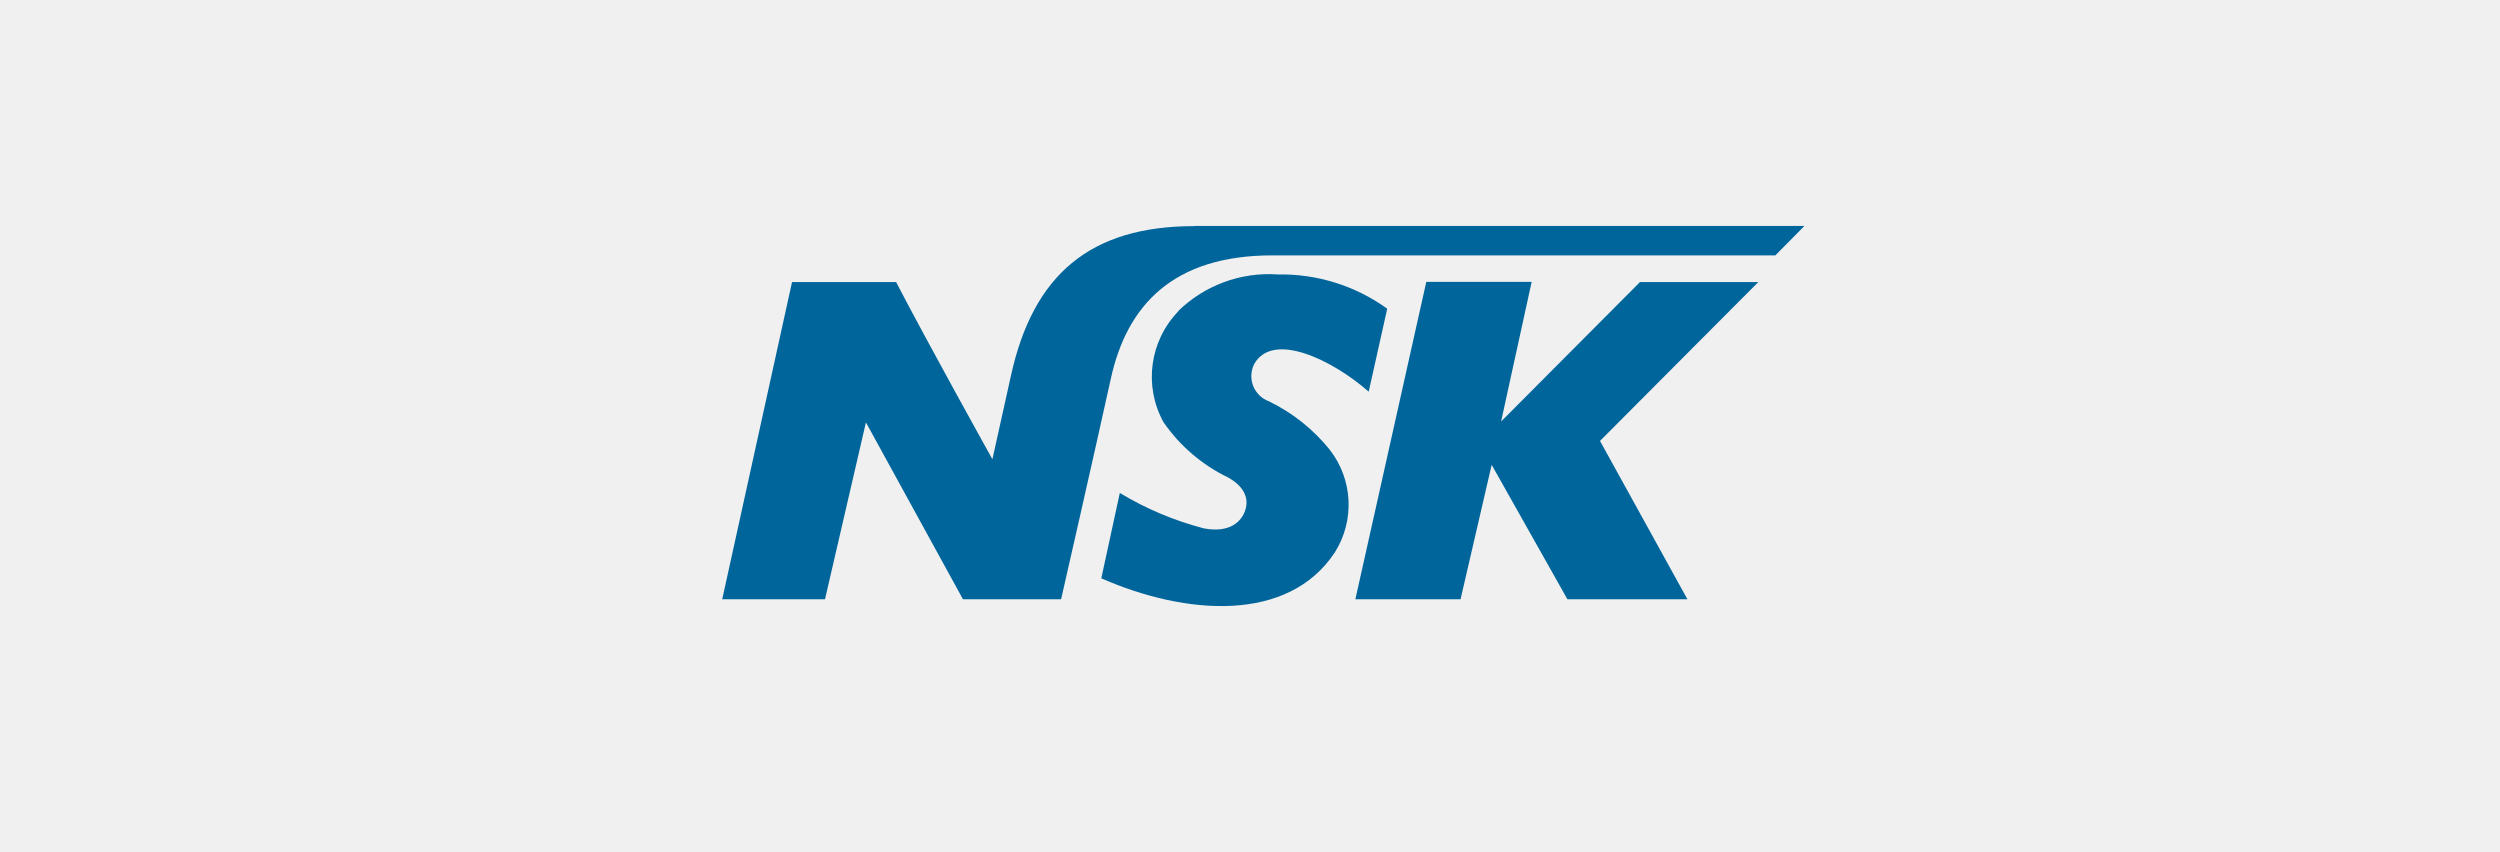
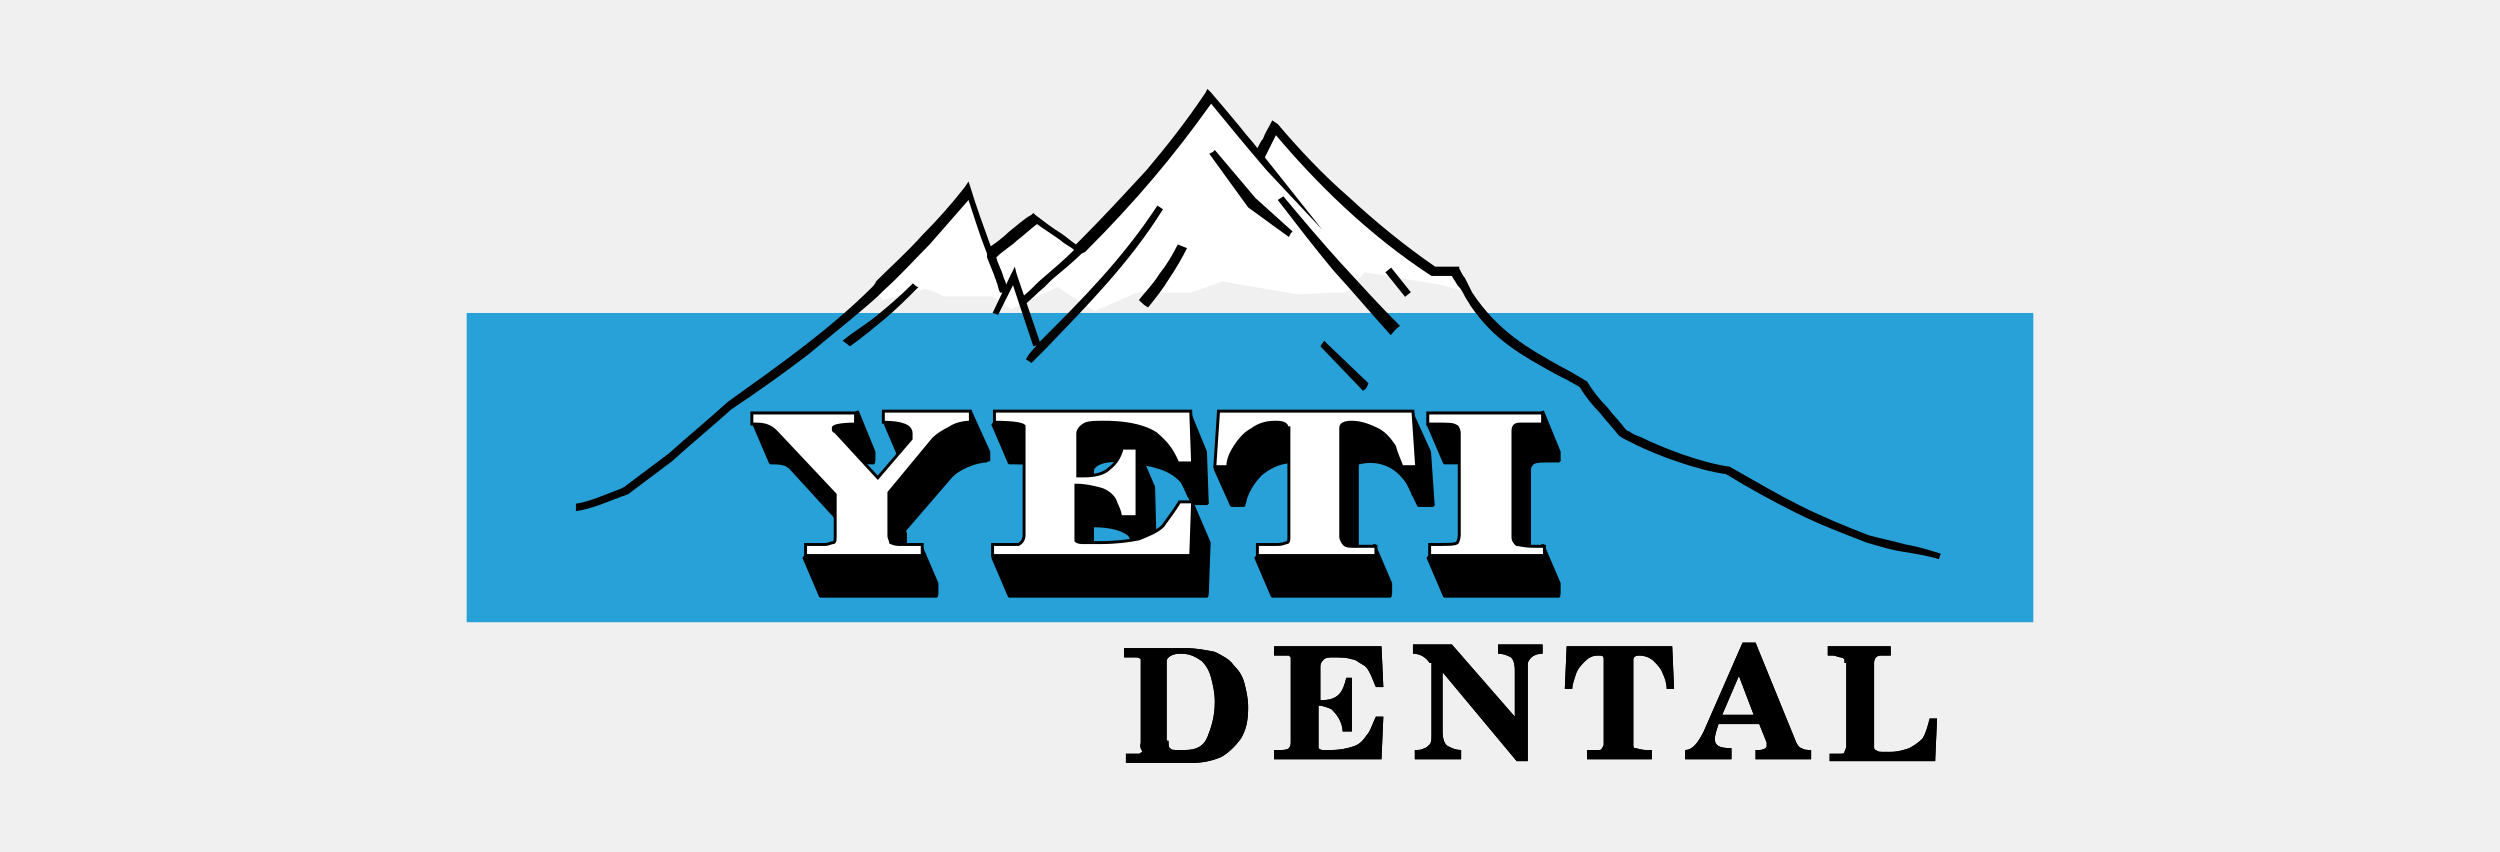
- <svg xmlns="http://www.w3.org/2000/svg" id="Capa_1" data-name="Capa 1" viewBox="0 0 135 46">
-   <defs>
-     <style>.cls-1{fill:#00659b;}</style>
-   </defs>
-   <polygon class="cls-1" points="94.95 15.23 88.56 15.23 81.06 22.76 82.71 15.22 77.02 15.22 73.19 32.36 78.87 32.36 80.55 25.1 84.64 32.36 91.12 32.36 86.4 23.81 94.95 15.23" />
-   <path class="cls-1" d="M64.5,12.21c-5.63,0-8.71,2.62-9.91,8.08-.32,1.43-1,4.51-1,4.51s-3.55-6.38-5.2-9.57H42.77L39,32.36h5.55l2.21-9.55L52,32.36H57.3s1.87-8.2,2.68-11.89c.87-4,3.38-6.68,8.73-6.68H95.87l1.57-1.59H64.5" />
-   <path class="cls-1" d="M63.64,16.8a5.08,5.08,0,0,0-.81,6,9,9,0,0,0,3.52,3c.69.4,1.16,1,.88,1.79-.18.52-.77,1.22-2.23.94a17.14,17.14,0,0,1-4.53-1.91l-1,4.61c4.56,2,10.09,2.42,12.61-1.4a4.83,4.83,0,0,0-.27-5.54,9.58,9.58,0,0,0-3.29-2.62,1.45,1.45,0,0,1-.8-2c1-1.81,4.23-.24,6.19,1.48l1-4.48A9.79,9.79,0,0,0,69,14.82a7,7,0,0,0-5.4,2" />
+ <svg xmlns="http://www.w3.org/2000/svg" version="1.1" id="Capa_1" x="0px" y="0px" viewBox="0 0 135 46" style="enable-background:new 0 0 135 46;" xml:space="preserve">
+   <style type="text/css">
+ 	.st0{fill:#38444E;}
+ 	.st1{fill:#E64860;}
+ 	.st2{fill:#808791;}
+ 	.st3{clip-path:url(#SVGID_00000071525169668044753130000012408204732191518389_);fill:#E64860;}
+ 	.st4{fill:none;stroke:#E64860;stroke-width:0.629;stroke-miterlimit:10;}
+ 	.st5{fill:#194374;}
+ 	.st6{fill:#00659B;}
+ 	.st7{fill:#DC0D6E;}
+ 	.st8{fill:#004D80;}
+ 	.st9{fill:#7EA9D6;}
+ 	.st10{fill:#B6D4EF;}
+ 	.st11{fill:#058DC7;}
+ 	.st12{fill:#00559F;}
+ 	.st13{fill:#134A83;}
+ 	.st14{fill:#B51975;}
+ 	.st15{fill:#2497D0;}
+ 	.st16{fill:#D80F3B;}
+ 	.st17{fill:#9BC338;}
+ 	.st18{fill:#008541;}
+ 	.st19{fill:#9DC438;}
+ 	
+ 		.st20{clip-path:url(#SVGID_00000036216113851546957730000000375182663282568882_);fill:url(#SVGID_00000134953965418918727810000014409380352577543865_);}
+ 	
+ 		.st21{clip-path:url(#SVGID_00000060728336559488303020000003727855053104954500_);fill:url(#SVGID_00000174589021063927099700000009263885294076638366_);}
+ 	
+ 		.st22{clip-path:url(#SVGID_00000046340251040909599950000011894933393633101479_);fill:url(#SVGID_00000049940273486794327530000003136689920010167470_);}
+ 	.st23{fill:#F9BE12;}
+ 	.st24{clip-path:url(#SVGID_00000164493443064422105970000000094794845073492615_);}
+ 	.st25{clip-path:url(#SVGID_00000133489756483030667820000004979226795328194728_);}
+ 	.st26{clip-path:url(#SVGID_00000003800195836623104810000012997890558355184051_);}
+ 	.st27{clip-path:url(#SVGID_00000072965604309192245010000007874395545163265185_);}
+ 	.st28{clip-path:url(#SVGID_00000076592721206406270300000004758639111312282767_);}
+ 	.st29{clip-path:url(#SVGID_00000049902994176996462070000016777435387503905698_);}
+ 	.st30{clip-path:url(#SVGID_00000085217927921364651030000000440532962241562034_);}
+ 	.st31{clip-path:url(#SVGID_00000128457213030396427380000004686492306472612283_);}
+ 	.st32{clip-path:url(#SVGID_00000106834304510860234840000004724289164783704193_);}
+ 	
+ 		.st33{clip-path:url(#SVGID_00000137097419882575584430000016575664109745749949_);fill:url(#SVGID_00000057869851148182085900000014559642779280192668_);}
+ 	.st34{clip-path:url(#SVGID_00000089557006955162514480000014036920812444328621_);}
+ 	.st35{clip-path:url(#SVGID_00000109727680186175531530000001629344641734897066_);}
+ 	.st36{clip-path:url(#SVGID_00000130628552342772490840000004416436477305788547_);}
+ 	.st37{clip-path:url(#SVGID_00000060711175299682166590000009542461009035017119_);}
+ 	.st38{clip-path:url(#SVGID_00000100379370925036230570000013210528823924756404_);}
+ 	.st39{clip-path:url(#SVGID_00000091723727495206033850000017622880651271081400_);}
+ 	.st40{fill:#009BDA;}
+ 	.st41{fill:#CE1620;}
+ 	.st42{fill:#171915;}
+ 	.st43{fill:#E30750;}
+ 	.st44{fill:#5775B5;}
+ 	.st45{fill:none;stroke:#5775B5;stroke-width:0.58;}
+ 	.st46{fill:#5A595C;}
+ 	.st47{fill:#FFFFFF;}
+ 	.st48{fill:#364F8F;}
+ 	.st49{fill:none;stroke:#364F8F;stroke-width:0.387;}
+ 	.st50{fill:none;stroke:#364F8F;stroke-width:1.335;stroke-linecap:round;}
+ 	.st51{fill:#656362;}
+ 	.st52{fill:#C8D44A;}
+ 	.st53{fill:#E42E38;}
+ 	.st54{fill:none;stroke:#FFFFFF;stroke-width:0.452;stroke-miterlimit:10;}
+ 	.st55{fill:#51B054;}
+ 	.st56{fill:#0079BB;}
+ 	.st57{fill:#086EB0;}
+ 	.st58{fill:#99A4AB;}
+ 	.st59{fill:#B2A7A5;}
+ 	.st60{fill:#931340;}
+ 	.st61{fill:#DFDCD9;}
+ 	.st62{fill:#27A1D7;}
+ 	.st63{fill:none;stroke:#000000;stroke-width:0.149;stroke-linejoin:bevel;stroke-miterlimit:22.926;}
+ 	.st64{fill:none;stroke:#000000;stroke-width:0.159;stroke-miterlimit:22.926;}
+ 	.st65{fill:#EA3D36;stroke:#ED1C24;stroke-width:0.142;stroke-linejoin:round;}
+ 	.st66{fill:#EA3D36;}
+ </style>
+   <g>
+     <path d="M61.6,40.1v-4.2c0-0.2,0-0.3,0-0.3c0,0-0.1-0.1-0.2-0.1c-0.1,0-0.2,0-0.5,0h-0.2v-0.5h3.3c0.6,0,1.1,0.1,1.6,0.2   c0.4,0.2,0.8,0.4,1,0.7c0.3,0.3,0.5,0.6,0.6,1c0.1,0.4,0.2,0.8,0.2,1.3c0,0.7-0.1,1.2-0.4,1.7c-0.3,0.4-0.7,0.8-1.1,1   c-0.5,0.2-1,0.3-1.6,0.3h-3.5v-0.5c0.1,0,0.2,0,0.3,0c0.2,0,0.3,0,0.4,0c0.1,0,0.1-0.1,0.2-0.1C61.5,40.3,61.6,40.2,61.6,40.1    M63.1,40c0,0.2,0,0.4,0.1,0.4c0,0.1,0.2,0.1,0.4,0.1c0.2,0,0.3,0,0.4,0c0.6,0,1-0.2,1.2-0.7c0.2-0.5,0.4-1.1,0.4-1.9   c0-0.5-0.1-0.9-0.2-1.3c-0.1-0.4-0.3-0.7-0.5-0.9c-0.3-0.2-0.6-0.4-1.1-0.4h-0.1c-0.4,0-0.7,0.2-0.7,0.4V40z M69.7,40.1v-4.3   c0-0.1,0-0.2,0-0.3c0,0-0.1-0.1-0.1-0.1c0,0-0.2,0-0.3,0h-0.5v-0.5l5.8,0l0.1,2.2h-0.4c-0.1-0.2-0.2-0.5-0.3-0.7   c-0.1-0.2-0.2-0.4-0.4-0.5c-0.2-0.1-0.4-0.3-0.6-0.3c-0.3-0.1-0.6-0.1-1-0.1c-0.2,0-0.4,0-0.5,0.1c-0.1,0.1-0.2,0.2-0.2,0.4v1.8   h0.2c0.3,0,0.6-0.1,0.8-0.3c0.2-0.2,0.3-0.5,0.4-0.9H73l0,2.9h-0.5c0-0.3-0.1-0.5-0.2-0.7c-0.1-0.2-0.3-0.4-0.4-0.5   c-0.2-0.1-0.5-0.2-0.7-0.2v2c0,0.1,0,0.2,0,0.3c0,0,0.1,0.1,0.2,0.1c0.1,0,0.3,0,0.5,0c0.5,0,0.9-0.1,1.2-0.2   c0.3-0.1,0.5-0.3,0.7-0.6c0.2-0.2,0.3-0.6,0.5-1l0.4,0L74.6,41h-5.8v-0.5c0.1,0,0.3,0,0.3,0c0.2,0,0.4,0,0.5-0.1   C69.6,40.4,69.7,40.3,69.7,40.1 M77.2,35.8c-0.2-0.3-0.5-0.5-0.9-0.5v-0.5h2.1l3.4,3.9v-2.5c0-0.4-0.1-0.6-0.2-0.7   c-0.2-0.1-0.4-0.2-0.7-0.2v-0.5h2.4v0.5c-0.3,0-0.5,0.1-0.6,0.2c-0.1,0.1-0.2,0.2-0.2,0.4c0,0.1,0,0.3,0,0.6v4.6h-0.6l-4-4.8v3.2   c0,0.4,0.1,0.7,0.3,0.8c0.2,0.1,0.4,0.2,0.7,0.2V41h-2.5v-0.5c0.2,0,0.4,0,0.5-0.1c0.1,0,0.2-0.1,0.3-0.2c0.1-0.1,0.1-0.3,0.1-0.5   V35.8z M86.6,35.6c0-0.2-0.1-0.2-0.3-0.2c-0.3,0-0.5,0.1-0.7,0.3c-0.2,0.2-0.4,0.4-0.5,0.7c-0.1,0.3-0.2,0.6-0.2,0.8h-0.4l0.1-2.3   h5.7l0.1,2.3h-0.4c0-0.3-0.1-0.6-0.2-0.8c-0.1-0.3-0.3-0.5-0.5-0.7c-0.2-0.2-0.5-0.3-0.8-0.3c-0.2,0-0.3,0.1-0.3,0.2v4.6   c0,0.1,0,0.2,0.1,0.2c0.1,0,0.3,0.1,0.6,0.1c0.1,0,0.2,0,0.3,0V41h-3.5v-0.5c0.3,0,0.5,0,0.6,0c0.1,0,0.2,0,0.2-0.1   c0,0,0.1-0.1,0.1-0.2V35.6z M92,39.5l2.1-4.8h0.7l2.2,5.4c0.1,0.2,0.2,0.3,0.3,0.3c0.1,0.1,0.3,0.1,0.5,0.1V41h-3v-0.5H95   c0.2,0,0.4-0.1,0.4-0.2c0-0.1,0-0.1,0-0.2l-0.4-1h-2.2c-0.1,0.3-0.2,0.6-0.2,0.8c0,0.4,0.3,0.5,0.9,0.5V41h-2.5v-0.5   C91.4,40.5,91.7,40.1,92,39.5 M93.9,36.5L93,38.6h1.7L93.9,36.5z M99.6,35.8c0-0.1,0-0.2,0-0.2c0,0-0.1-0.1-0.2-0.1   c-0.1,0-0.3-0.1-0.4-0.1h-0.3v-0.5h3.4v0.5h-0.5c-0.1,0-0.2,0-0.3,0.1c0,0-0.1,0.1-0.1,0.3v4.5c0,0.1,0,0.2,0.1,0.2   c0.1,0.1,0.2,0.1,0.4,0.1c0.2,0,0.3,0,0.4,0c0.4,0,0.7-0.1,1-0.2c0.2-0.1,0.5-0.3,0.7-0.5c0.2-0.3,0.3-0.7,0.4-1.1h0.4l-0.1,2.3   h-5.7v-0.4c0.3,0,0.5,0,0.6,0c0.1,0,0.2,0,0.2-0.1c0,0,0.1-0.2,0.1-0.3V35.8z" />
+     <path d="M61.6,40.1v-4.2c0-0.2,0-0.3,0-0.3c0,0-0.1-0.1-0.2-0.1c-0.1,0-0.2,0-0.5,0h-0.2v-0.5h3.3c0.6,0,1.1,0.1,1.6,0.2   c0.4,0.2,0.8,0.4,1,0.7c0.3,0.3,0.5,0.6,0.6,1c0.1,0.4,0.2,0.8,0.2,1.3c0,0.7-0.1,1.2-0.4,1.7c-0.3,0.4-0.7,0.8-1.1,1   c-0.5,0.2-1,0.3-1.6,0.3h-3.5v-0.5c0.1,0,0.2,0,0.3,0c0.2,0,0.3,0,0.4,0c0.1,0,0.1-0.1,0.2-0.1C61.5,40.3,61.6,40.2,61.6,40.1    M63.1,40c0,0.2,0,0.4,0.1,0.4c0,0.1,0.2,0.1,0.4,0.1c0.2,0,0.3,0,0.4,0c0.6,0,1-0.2,1.2-0.7c0.2-0.5,0.4-1.1,0.4-1.9   c0-0.5-0.1-0.9-0.2-1.3c-0.1-0.4-0.3-0.7-0.5-0.9c-0.3-0.2-0.6-0.4-1.1-0.4h-0.1c-0.4,0-0.7,0.2-0.7,0.4V40z M69.7,40.1v-4.3   c0-0.1,0-0.2,0-0.3c0,0-0.1-0.1-0.1-0.1c0,0-0.2,0-0.3,0h-0.5v-0.5l5.8,0l0.1,2.2h-0.4c-0.1-0.2-0.2-0.5-0.3-0.7   c-0.1-0.2-0.2-0.4-0.4-0.5c-0.2-0.1-0.4-0.3-0.6-0.3c-0.3-0.1-0.6-0.1-1-0.1c-0.2,0-0.4,0-0.5,0.1c-0.1,0.1-0.2,0.2-0.2,0.4v1.8   h0.2c0.3,0,0.6-0.1,0.8-0.3c0.2-0.2,0.3-0.5,0.4-0.9H73l0,2.9h-0.5c0-0.3-0.1-0.5-0.2-0.7c-0.1-0.2-0.3-0.4-0.4-0.5   c-0.2-0.1-0.5-0.2-0.7-0.2v2c0,0.1,0,0.2,0,0.3c0,0,0.1,0.1,0.2,0.1c0.1,0,0.3,0,0.5,0c0.5,0,0.9-0.1,1.2-0.2   c0.3-0.1,0.5-0.3,0.7-0.6c0.2-0.2,0.3-0.6,0.5-1l0.4,0L74.6,41h-5.8v-0.5c0.1,0,0.3,0,0.3,0c0.2,0,0.4,0,0.5-0.1   C69.6,40.4,69.7,40.3,69.7,40.1 M77.2,35.8c-0.2-0.3-0.5-0.5-0.9-0.5v-0.5h2.1l3.4,3.9v-2.5c0-0.4-0.1-0.6-0.2-0.7   c-0.2-0.1-0.4-0.2-0.7-0.2v-0.5h2.4v0.5c-0.3,0-0.5,0.1-0.6,0.2c-0.1,0.1-0.2,0.2-0.2,0.4c0,0.1,0,0.3,0,0.6v4.6h-0.6l-4-4.8v3.2   c0,0.4,0.1,0.7,0.3,0.8c0.2,0.1,0.4,0.2,0.7,0.2V41h-2.5v-0.5c0.2,0,0.4,0,0.5-0.1c0.1,0,0.2-0.1,0.3-0.2c0.1-0.1,0.1-0.3,0.1-0.5   V35.8z M86.6,35.6c0-0.2-0.1-0.2-0.3-0.2c-0.3,0-0.5,0.1-0.7,0.3c-0.2,0.2-0.4,0.4-0.5,0.7c-0.1,0.3-0.2,0.6-0.2,0.8h-0.4l0.1-2.3   h5.7l0.1,2.3h-0.4c0-0.3-0.1-0.6-0.2-0.8c-0.1-0.3-0.3-0.5-0.5-0.7c-0.2-0.2-0.5-0.3-0.8-0.3c-0.2,0-0.3,0.1-0.3,0.2v4.6   c0,0.1,0,0.2,0.1,0.2c0.1,0,0.3,0.1,0.6,0.1c0.1,0,0.2,0,0.3,0V41h-3.5v-0.5c0.3,0,0.5,0,0.6,0c0.1,0,0.2,0,0.2-0.1   c0,0,0.1-0.1,0.1-0.2V35.6z M92,39.5l2.1-4.8h0.7l2.2,5.4c0.1,0.2,0.2,0.3,0.3,0.3c0.1,0.1,0.3,0.1,0.5,0.1V41h-3v-0.5H95   c0.2,0,0.4-0.1,0.4-0.2c0-0.1,0-0.1,0-0.2l-0.4-1h-2.2c-0.1,0.3-0.2,0.6-0.2,0.8c0,0.4,0.3,0.5,0.9,0.5V41h-2.5v-0.5   C91.4,40.5,91.7,40.1,92,39.5 M93.9,36.5L93,38.6h1.7L93.9,36.5z M99.6,35.8c0-0.1,0-0.2,0-0.2c0,0-0.1-0.1-0.2-0.1   c-0.1,0-0.3-0.1-0.4-0.1h-0.3v-0.5h3.4v0.5h-0.5c-0.1,0-0.2,0-0.3,0.1c0,0-0.1,0.1-0.1,0.3v4.5c0,0.1,0,0.2,0.1,0.2   c0.1,0.1,0.2,0.1,0.4,0.1c0.2,0,0.3,0,0.4,0c0.4,0,0.7-0.1,1-0.2c0.2-0.1,0.5-0.3,0.7-0.5c0.2-0.3,0.3-0.7,0.4-1.1h0.4l-0.1,2.3   h-5.7v-0.4c0.3,0,0.5,0,0.6,0c0.1,0,0.2,0,0.2-0.1c0,0,0.1-0.2,0.1-0.3V35.8z" />
+     <rect x="25.2" y="16.9" class="st62" width="84.6" height="16.7" />
+     <path class="st47" d="M47.3,15.7l0.4,0.5l2.3-0.6L51,16h2.6l1,0.7l2.5-1.2l2,1.3l2.3-1h2.9l1.7-0.6l4.1,0.7l1.7-0.1l0.9,0l1-1.1   l4.2,0.7l1.4,0.4c-0.2-0.4-0.5-0.7-0.7-1.1c-0.5,0-0.7,0-1.2-0.1c-3.3-2.2-6.3-5.1-8.6-7.8c-0.3,0.5-0.5,1.1-0.8,1.5   c0.2,0.3,0.2,0.4,0.4,0.6c-1.1-1.3-2.1-2.5-3.1-3.8c-2,2.9-4.3,5.6-6.8,8.1c-1,0.9-2.4,2.1-3.4,2.9c0.9-0.8,2.2-1.9,3.1-2.7   c-0.7-0.5-1.6-1.1-2.3-1.7c-0.8,0.6-1.6,1.3-2.4,1.9c0.1,0.5,0.6,1.3,0.7,1.8c-0.6-1.7-1.4-3.6-1.9-5.3c-1.5,1.8-3.1,3.5-4.8,5.1   C47.5,15.6,47.4,15.6,47.3,15.7" />
+     <path d="M45.5,18.4c0.6-0.5,1.3-0.9,1.9-1.4c0.6-0.5,1.2-1,1.9-1.7c0.1,0.1,0.2,0.2,0.3,0.2c-0.6,0.6-1.2,1.2-1.8,1.7   c-0.6,0.5-1.2,1-1.9,1.5L45.5,18.4z" />
+     <path d="M73.6,21.1l-2.3-2.4l0.2-0.3l2.4,2.3C73.8,20.9,73.8,21,73.6,21.1" />
+     <path d="M75.1,18.1c-1-1.1-2-2.3-3.1-3.5c-1-1.2-2-2.5-3-3.8l0.3-0.2c1,1.2,2.1,2.5,3.1,3.6c1.1,1.2,2.1,2.3,3.2,3.4   C75.3,17.8,75.2,18,75.1,18.1" />
+     <path d="M64.1,13.4c-0.3,0.6-0.6,1.1-1,1.7c-0.3,0.5-0.7,1-1.1,1.5c-0.2-0.1-0.3-0.2-0.5-0.4c0.4-0.5,0.8-0.9,1.1-1.4   c0.4-0.5,0.7-1,1-1.6L64.1,13.4z" />
+     <path d="M79.5,15.8c1.4,2.1,3,3,4.8,4c0.4,0.2,0.9,0.5,1.4,0.8l0,0l0,0c0.3,0.5,0.7,1,1.1,1.4c0.3,0.4,0.7,0.8,1,1.2   c0,0,0.1,0.1,0.2,0.1c0.1,0.1,0.3,0.2,0.6,0.3c1.2,0.6,3.3,1.4,4.8,1.6l0,0l0,0c1.4,0.8,2.6,1.5,3.8,2.1c1.2,0.6,2.4,1.1,3.7,1.6   c0.7,0.2,1.3,0.3,2,0.5c0.6,0.1,1.3,0.3,1.9,0.5l-0.1,0.3c-0.6-0.2-1.3-0.3-1.9-0.4c-0.7-0.1-1.3-0.3-2-0.5l0,0   c-1.3-0.5-2.6-1-3.8-1.6c-1.2-0.6-2.5-1.3-3.8-2.1c-1.5-0.2-3.7-1-4.9-1.6c-0.2-0.1-0.4-0.2-0.6-0.3c-0.2-0.1-0.3-0.2-0.3-0.2l0,0   l0,0l0,0c-0.3-0.4-0.7-0.8-1-1.2c-0.4-0.4-0.8-0.9-1.1-1.4c-0.5-0.3-0.9-0.5-1.3-0.7c-1.8-1-3.3-1.8-4.6-3.7   c-0.1-0.2-0.2-0.3-0.3-0.5c-0.1-0.2-0.2-0.4-0.4-0.6c-0.1-0.2-0.2-0.3-0.3-0.5c-0.2,0-0.3,0-0.4,0c-0.2,0-0.4,0-0.7,0l0,0l0,0   c-1.7-1.1-3.3-2.4-4.7-3.7c-1.4-1.3-2.6-2.6-3.7-3.9c-0.1,0.2-0.2,0.4-0.3,0.6c-0.1,0.2-0.2,0.4-0.3,0.6l0.4,0.5l2.7,3.4l-3-3.2   c-0.6-0.7-1.1-1.3-1.6-1.9c-0.5-0.6-0.9-1.1-1.4-1.7c-1,1.4-2,2.7-3.1,4c-1.1,1.3-2.3,2.6-3.6,3.9l0,0l-0.1,0.1l0,0l-0.2,0.1   c-0.4,0.4-1,0.9-1.6,1.4c-0.1,0.1-0.3,0.3-0.4,0.4l0,0c-0.7,0.6-0.2,0.2-1,0.9l0,0l-0.2-0.2l-0.1-0.1h0v0h0l0,0   c0.3-0.2,0.6-0.5,0.9-0.8l0.1-0.1c0.7-0.6,1.4-1.2,1.9-1.7c-0.2-0.2-0.5-0.3-0.7-0.5c-0.4-0.3-0.9-0.6-1.3-0.9   c-0.4,0.3-0.7,0.6-1.1,0.9c-0.3,0.3-0.7,0.5-1.1,0.9c0.1,0.4,0.3,0.7,0.4,1.1c0.1,0.2,0.2,0.5,0.2,0.7l-0.2,0.1l-0.2,0l0,0   c-0.1-0.2-0.1-0.4-0.2-0.6c0-0.1-0.1-0.2-0.1-0.3l-0.4-1l0-0.1h0l0-0.1c-0.4-1-0.7-2-1-2.9c-0.7,0.8-1.4,1.6-2.1,2.4   c-0.8,0.8-1.6,1.7-2.5,2.5c0,0-0.2,0.2-0.3,0.3C46.3,17,45,18,43.7,19.1c-1.3,1-2.7,2-4.2,3l0,0c-1,0.9-2.1,1.8-3.2,2.8l0,0l0,0   c-0.4,0.3-0.8,0.6-1.2,0.9c-0.4,0.3-0.8,0.6-1.2,0.9l0,0l0,0c-0.1,0-0.2,0.1-0.3,0.1c-0.8,0.3-1.7,0.7-2.5,0.8l0-0.4   c0.7-0.1,1.6-0.5,2.4-0.8l0.2-0.1c0.4-0.3,0.8-0.6,1.2-0.9c0.4-0.3,0.8-0.6,1.2-0.9c1-0.9,2.1-1.8,3.2-2.8l0,0l0,0l0,0   c1.4-1,2.8-2,4.1-3c1.3-1,2.6-2.1,3.7-3.2c0,0,0,0,0,0c0,0,0.2-0.2,0.2-0.3v0l0,0c0.8-0.8,1.7-1.6,2.5-2.5c0.8-0.8,1.6-1.7,2.3-2.6   l0.2-0.3l0.1,0.3c0.3,1,0.7,2.1,1.1,3.2l0,0c0.3-0.2,0.7-0.5,1-0.8c0.4-0.3,0.8-0.7,1.2-0.9l0,0l0.1-0.1l0.1,0.1   c0.4,0.3,0.9,0.7,1.4,1c0.3,0.2,0.5,0.4,0.8,0.6l0.2-0.2c1.2-1.2,2.4-2.5,3.6-3.8c1.1-1.3,2.2-2.7,3.2-4.2l0.1-0.2l0.2,0.2   c0.6,0.7,1.1,1.3,1.6,1.9c0.3,0.4,0.6,0.7,0.9,1.1c0.1-0.2,0.2-0.4,0.3-0.5c0.1-0.3,0.3-0.6,0.4-0.8l0.1-0.2L69,6.7   c1.1,1.3,2.4,2.7,3.9,4c1.4,1.3,3,2.6,4.6,3.7c0.3,0,0.4,0,0.6,0c0.2,0,0.3,0,0.6,0l0.1,0l0,0.1c0.1,0.2,0.2,0.4,0.3,0.5   C79.3,15.4,79.4,15.6,79.5,15.8" />
+     <polygon points="65.6,8.1 65.6,8.1 67.8,10.7 69.8,12.5 69.7,12.6 69.6,12.8 67.4,11.2 67.4,11.2 67.4,11.2 65.3,8.3 65.5,8.2    65.6,8.1  " />
+     <rect x="75.3" y="14.4" transform="matrix(0.78 -0.6257 0.6257 0.78 7.0653 50.5858)" width="0.4" height="1.7" />
+     <polygon points="53.6,16.9 54.6,14.8 54.8,14.4 54.9,14.8 56.2,18.6 55.8,18.7 54.7,15.4 53.9,17  " />
+     <path d="M55.4,19.4L55.4,19.4L55.4,19.4c0.2-0.4,0.5-0.6,0.7-0.9c2.3-2.3,4.5-4.5,6.4-7.4l0.3,0.2l0,0l0,0   c-1.8,2.9-4.1,5.2-6.3,7.5c-0.3,0.3-0.5,0.5-0.8,0.8L55.4,19.4z" />
+     <path d="M41.9,23.3l0.9,2.1C42.5,25,42.1,25,41.6,25l-0.9-2.1C41.1,22.7,41.6,22.9,41.9,23.3" />
+     <path class="st63" d="M41.9,23.3l0.9,2.1C42.5,25,42.1,25,41.6,25l-0.9-2.1C41.1,22.7,41.6,22.9,41.9,23.3z" />
+     <polygon points="45,23.1 46,25.2 46,25.2 45,23.1  " />
+     <polygon class="st63" points="45,23.1 46,25.2 46,25.2 45,23.1  " />
+     <polygon points="45.1,26.8 46,28.9 42.8,25.4 41.9,23.3  " />
+     <polygon class="st63" points="45.1,26.8 46,28.9 42.8,25.4 41.9,23.3  " />
+     <polygon points="46.2,22.8 47.2,25 46.9,25 46.7,25 46.5,25 46.3,25 46.2,25.1 46.1,25.1 46,25.2 46,25.2 45,23.1 45.1,23 45.1,23    45.2,22.9 45.3,22.9 45.5,22.9 45.7,22.9 45.9,22.8  " />
+     <polygon class="st63" points="46.2,22.8 47.2,25 46.9,25 46.7,25 46.5,25 46.3,25 46.2,25.1 46.1,25.1 46,25.2 46,25.2 45,23.1    45.1,23 45.1,23 45.2,22.9 45.3,22.9 45.5,22.9 45.7,22.9 45.9,22.8  " />
+     <polygon points="46.2,22.8 47.2,24.9 47.2,24.4 46.3,22.2  " />
+     <polygon class="st63" points="46.3,22.2 47.2,24.4 47.2,24.9 46.2,22.8  " />
+     <polygon points="45.1,23.3 46.1,25.4 46.1,25.4 45.1,23.2  " />
+     <polygon class="st63" points="45.1,23.2 46.1,25.4 46.1,25.4 45.1,23.3  " />
+     <polygon points="47.9,28.9 48,29 48,29.1 48,29.2 49,31.4 48.9,31.3 48.9,31.2 48.9,31.1 48.9,28.8 47.9,26.6  " />
+     <polygon class="st63" points="47.9,26.6 48.9,28.8 48.9,31.1 48.9,31.2 48.9,31.3 49,31.4 48,29.2 48,29.1 48,29 47.9,28.9  " />
+     <polygon points="49.2,23.3 50.2,25.4 50.1,25.3 50,25.2 49.8,25.1 49.6,25.1 49.4,25 49.1,25 48.7,25 47.8,22.9 48.1,22.8    48.4,22.9 48.7,22.9 48.9,23 49.1,23.1 49.2,23.2  " />
+     <polygon class="st63" points="49.2,23.3 50.2,25.4 50.1,25.3 50,25.2 49.8,25.1 49.6,25.1 49.4,25 49.1,25 48.7,25 47.8,22.9    48.1,22.8 48.4,22.9 48.7,22.9 48.9,23 49.1,23.1 49.2,23.2  " />
+     <polygon points="49.7,30 50.6,32.1 50.6,31.5 49.7,29.4  " />
+     <polygon class="st63" points="49.7,29.4 50.6,31.5 50.6,32.1 49.7,30  " />
+     <polygon points="49.7,30 50.6,32.2 44.3,32.2 43.4,30.1  " />
+     <polygon class="st63" points="49.7,30 50.6,32.2 44.3,32.2 43.4,30.1  " />
+     <polygon points="52.4,22.8 53.4,24.9 53.4,24.4 52.4,22.2  " />
+     <polygon class="st63" points="52.4,22.2 53.4,24.4 53.4,24.9 52.4,22.8  " />
+     <path d="M52.4,22.8l0.9,2.1c-0.6,0-1.6,0.4-2,0.9l-2.5,2.9l-0.9-2.1l2.5-2.9c0.4-0.5,1.3-0.8,1.9-0.9H52.4z" />
+     <path class="st63" d="M52.4,22.8l0.9,2.1c-0.6,0-1.6,0.4-2,0.9l-2.5,2.9l-0.9-2.1l2.5-2.9c0.4-0.5,1.3-0.8,1.9-0.9H52.4z" />
+     <path d="M55.2,23l0.9,2.1C55.8,25,54.9,25,54.5,25l-0.9-2.1C53.8,22.9,54.8,22.8,55.2,23" />
+     <path class="st63" d="M55.2,23l0.9,2.1C55.8,25,54.9,25,54.5,25l-0.9-2.1C53.8,22.9,54.8,22.8,55.2,23z" />
+     <path d="M58.1,26.3l0.9,2.1V31v0.1l0,0.1l0,0.1v0.1l-0.9-2.1c0-0.1,0-0.2,0-0.4V26.3z" />
+     <path class="st63" d="M58.1,26.3l0.9,2.1V31v0.1l0,0.1l0,0.1v0.1l-0.9-2.1c0-0.1,0-0.2,0-0.4V26.3z" />
+     <path d="M63.2,24.4l0.9,2.1l0-0.1c-0.6-1-1.5-1.2-2.6-1.4c-0.6-0.1-1.9-0.3-2.4,0.2c-0.1,0.1-0.1,0.2-0.1,0.3v2.3l-0.9-2.1v-2.3   c0.1-0.8,1.7-0.6,2.3-0.5C61.5,23,62.6,23.4,63.2,24.4" />
+     <path class="st63" d="M63.2,24.4l0.9,2.1l0-0.1c-0.6-1-1.5-1.2-2.6-1.4c-0.6-0.1-1.9-0.3-2.4,0.2c-0.1,0.1-0.1,0.2-0.1,0.3v2.3   l-0.9-2.1v-2.3c0.1-0.8,1.7-0.6,2.3-0.5C61.5,23,62.6,23.4,63.2,24.4z" />
+     <path d="M60.4,27.3l0.9,2.1l-0.1-0.1l0-0.1c-0.3-0.7-1.5-0.8-2.1-0.8l-0.9-2.1C59.1,26.3,59.7,26.5,60.4,27.3" />
+     <path class="st63" d="M60.4,27.3l0.9,2.1l-0.1-0.1l0-0.1c-0.3-0.7-1.5-0.8-2.1-0.8l-0.9-2.1C59.1,26.3,59.7,26.5,60.4,27.3z" />
+     <polygon points="61.4,27.9 62.4,30.1 62.3,26.3 61.4,24.2  " />
+     <polygon class="st63" points="61.4,24.2 62.3,26.3 62.4,30.1 61.4,27.9  " />
+     <polygon points="61.4,29.5 61.4,29.6 60.5,27.5 60.4,27.4  " />
+     <polygon class="st63" points="60.5,27.5 61.4,29.6 61.4,29.5 60.4,27.4  " />
+     <polygon points="60.6,27.9 61.5,30.1 62.4,30.1 61.4,27.9  " />
+     <polygon class="st63" points="61.4,27.9 62.4,30.1 61.5,30.1 60.6,27.9  " />
+     <polygon points="64.2,26.7 64.2,26.8 63.3,24.7 63.2,24.6  " />
+     <polygon class="st63" points="63.3,24.7 64.2,26.8 64.2,26.7 63.2,24.6  " />
+     <polygon points="64.3,25.1 65.2,27.2 65.1,24.4 64.2,22.2  " />
+     <polygon class="st63" points="64.2,22.2 65.1,24.4 65.2,27.2 64.3,25.1  " />
+     <polygon points="63.4,25.1 64.4,27.2 65.2,27.2 64.3,25.1  " />
+     <polygon class="st63" points="64.3,25.1 65.2,27.2 64.4,27.2 63.4,25.1  " />
+     <polygon points="64.3,30 65.2,32.2 54.5,32.2 53.6,30.1  " />
+     <polygon class="st63" points="64.3,30 65.2,32.2 54.5,32.2 53.6,30.1  " />
+     <polygon points="64.3,30 65.2,32.1 65.3,29.3 64.4,27.2  " />
+     <polygon class="st63" points="64.4,27.2 65.3,29.3 65.2,32.1 64.3,30  " />
+     <polygon points="65.6,25.3 66.5,27.3 67.2,27.3 66.2,25.2  " />
+     <polygon class="st63" points="66.2,25.2 67.2,27.3 66.5,27.3 65.6,25.3  " />
+     <path d="M69.5,23.1l0.9,2.1l0-0.1L70.3,25c-0.8-0.2-1.6,0.1-2.2,0.6c-0.4,0.4-0.8,1-0.9,1.6l-0.9-2.1c0.1-0.7,0.6-1.5,1.2-1.9   c0.5-0.4,1.2-0.6,1.9-0.4l0.1,0.1L69.5,23.1z" />
+     <path class="st63" d="M69.5,23.1l0.9,2.1l0-0.1L70.3,25c-0.8-0.2-1.6,0.1-2.2,0.6c-0.4,0.4-0.8,1-0.9,1.6l-0.9-2.1   c0.1-0.7,0.6-1.5,1.2-1.9c0.5-0.4,1.2-0.6,1.9-0.4l0.1,0.1L69.5,23.1z" />
+     <polygon points="74.2,30 75.1,32.1 75.1,31.5 74.2,29.4  " />
+     <polygon class="st63" points="74.2,29.4 75.1,31.5 75.1,32.1 74.2,30  " />
+     <path d="M75.3,24.2l0.9,2.1l-0.1-0.1c-0.4-0.6-0.8-1-1.5-1.2c-0.4-0.1-0.8-0.1-1.2,0c-0.1,0-0.1,0.1-0.1,0.1c0,0,0,0.1,0,0.1v5.9   l0,0.1l-0.9-2.1l0-0.1v-5.9l0-0.1l0.1-0.1l0.2,0l0.2,0h0.2l0.2,0l0.2,0l0.2,0l0.2,0L74,23l0.2,0.1l0.1,0.1l0.1,0.1l0.1,0.1l0.1,0.1   l0.1,0.1l0.1,0.1l0.1,0.1l0.1,0.1l0.1,0.1L75.3,24.2z" />
+     <path class="st63" d="M75.3,24.2l0.9,2.1l-0.1-0.1c-0.4-0.6-0.8-1-1.5-1.2c-0.4-0.1-0.8-0.1-1.2,0c-0.1,0-0.1,0.1-0.1,0.1   c0,0,0,0.1,0,0.1v5.9l0,0.1l-0.9-2.1l0-0.1v-5.9l0-0.1l0.1-0.1l0.2,0l0.2,0h0.2l0.2,0l0.2,0l0.2,0l0.2,0L74,23l0.2,0.1l0.1,0.1   l0.1,0.1l0.1,0.1l0.1,0.1l0.1,0.1l0.1,0.1l0.1,0.1l0.1,0.1l0.1,0.1L75.3,24.2z" />
+     <polygon points="74.2,30 75.1,32.2 68.7,32.2 67.8,30.1  " />
+     <polygon class="st63" points="74.2,30 75.1,32.2 68.7,32.2 67.8,30.1  " />
+     <polygon points="76.3,26.5 76.3,26.7 76.4,26.8 75.5,24.6 75.4,24.5 75.3,24.4  " />
+     <polygon class="st63" points="75.5,24.6 76.4,26.8 76.3,26.7 76.3,26.5 75.3,24.4 75.4,24.5  " />
+     <polygon points="76.5,25.2 77.4,27.3 77.2,24.4 76.2,22.2  " />
+     <polygon class="st63" points="76.2,22.2 77.2,24.4 77.4,27.3 76.5,25.2  " />
+     <polygon points="75.6,25.2 76.6,27.3 77.4,27.3 76.5,25.2  " />
+     <polygon class="st63" points="76.5,25.2 77.4,27.3 76.6,27.3 75.6,25.2  " />
+     <path d="M78.6,22.9l0.9,2.1l0,0l-0.1,0l-0.1,0l-0.1,0h-0.1l-0.1,0h-0.1h-0.2H78l-0.9-2.1C77.5,22.8,78.2,22.7,78.6,22.9" />
+     <path class="st63" d="M78.6,22.9l0.9,2.1l0,0l-0.1,0l-0.1,0l-0.1,0h-0.1l-0.1,0h-0.1h-0.2H78l-0.9-2.1   C77.5,22.8,78.2,22.7,78.6,22.9z" />
+     <polygon points="79.5,25.1 79.6,25.1 79.7,25.2 78.7,23.1 78.7,23 78.6,23  " />
+     <polygon class="st63" points="78.7,23.1 79.7,25.2 79.6,25.1 79.5,25.1 78.6,22.9 78.7,23  " />
+     <path d="M81.8,23l0.9,2.1c-0.1,0.1-0.1,0.2-0.1,0.3v5.7l0,0.1l0,0.1l-0.9-2.1l0-0.1l0-0.1v-5.7l0-0.1l0-0.1L81.8,23L81.8,23z" />
+     <path class="st63" d="M81.8,23l0.9,2.1c-0.1,0.1-0.1,0.2-0.1,0.3v5.7l0,0.1l0,0.1l-0.9-2.1l0-0.1l0-0.1v-5.7l0-0.1l0-0.1L81.8,23   L81.8,23z" />
+     <polygon points="83.3,22.8 84.2,24.9 84.2,24.4 83.3,22.2  " />
+     <polygon class="st63" points="83.3,22.2 84.2,24.4 84.2,24.9 83.3,22.8  " />
+     <path d="M83.3,22.8l0.9,2.1c-0.3,0-0.6,0-0.8,0c-0.2,0-0.6,0-0.7,0.2L81.8,23c0.1-0.2,0.7-0.2,0.9-0.2H83.3z" />
+     <path class="st63" d="M83.3,22.8l0.9,2.1c-0.3,0-0.6,0-0.8,0c-0.2,0-0.6,0-0.7,0.2L81.8,23c0.1-0.2,0.7-0.2,0.9-0.2H83.3z" />
+     <polygon points="83.3,30 84.2,32.1 84.2,31.5 83.3,29.4  " />
+     <polygon class="st63" points="83.3,29.4 84.2,31.5 84.2,32.1 83.3,30  " />
+     <polygon points="83.3,30 84.2,32.2 78,32.2 77.1,30.1  " />
+     <polygon class="st63" points="83.3,30 84.2,32.2 78,32.2 77.1,30.1  " />
+     <path class="st47" d="M41.9,23.3L41.9,23.3c-0.3-0.3-0.6-0.4-1.1-0.4h-0.2v-0.6h5.6v0.6c-0.8,0-1.2,0.1-1.2,0.2c0,0,0,0.1,0,0.1   c0,0,0,0.1,0.1,0.1l2.3,2.5l1.8-2.1c0,0,0-0.1,0-0.1c0,0,0-0.1,0-0.2c0-0.4-0.5-0.6-1.5-0.6v-0.6h4.7v0.6c-0.4,0-0.8,0.1-1.1,0.3   c-0.4,0.2-0.7,0.4-0.9,0.6L48,26.6v2.3c0,0.2,0.1,0.3,0.1,0.4c0,0,0.2,0.1,0.4,0.1c0.2,0,0.6,0,1.3,0V30h-6.3v-0.6H44h0.6   c0.1,0,0.3-0.1,0.4-0.1c0.1,0,0.1-0.2,0.1-0.3v-2.3L41.9,23.3z M55.3,28.9v-5.5c0-0.2,0-0.4,0-0.4c-0.2-0.2-1.4-0.2-1.6-0.2v-0.6   l10.6,0l0.1,2.8h-0.8c-0.3-0.7-0.6-1.1-1.2-1.6c-0.8-0.5-1.9-0.6-2.8-0.6c-0.4,0-0.8,0-1,0.1c-0.2,0.1-0.4,0.3-0.4,0.5v2.3h0.3   c0.6,0,1.1-0.1,1.4-0.4c0.4-0.3,0.6-0.7,0.7-1.1h0.8l0,3.7h-0.9c0-0.3-0.2-0.6-0.3-0.9c-0.1-0.2-0.4-0.5-0.8-0.6   c-0.4-0.1-0.8-0.2-1.3-0.2v2.6c0,0.2,0,0.3,0,0.4c0.1,0.1,0.3,0.1,0.4,0.1c0.1,0,0.5,0,0.9,0c0.9,0,1.6-0.1,2.1-0.2   c0.5-0.2,1-0.4,1.3-0.7c0.2-0.3,0.6-0.8,0.9-1.3l0.7,0L64.3,30H53.6v-0.6c0.5,0,0.9,0,1.4,0C55.2,29.3,55.3,29.1,55.3,28.9    M69.5,23.1c0-0.2-0.2-0.3-0.6-0.3c-0.5,0-0.9,0.1-1.3,0.4c-0.4,0.2-0.7,0.6-0.9,0.9c-0.2,0.3-0.4,0.7-0.4,1.1h-0.7l0.2-3h10.5   l0.2,3h-0.8c-0.1-0.3-0.3-0.7-0.4-1.1c-0.2-0.3-0.5-0.7-0.9-0.9c-0.4-0.2-0.9-0.4-1.4-0.4c-0.4,0-0.6,0.1-0.6,0.3V29   c0,0.1,0.1,0.3,0.2,0.4c0.1,0.1,0.3,0.1,0.4,0.1c0.4,0,0.9,0,1.3,0V30h-6.4v-0.6h1.1c0.3,0,0.4-0.1,0.5-0.1c0.1,0,0.1-0.2,0.1-0.3   V23.1z M78.8,28.9v-5.5c0-0.2-0.1-0.4-0.2-0.4c-0.1-0.1-0.5-0.1-0.9-0.1h-0.6v-0.6h6.2v0.6c-0.4,0-1,0-1.2,0   c-0.3,0-0.4,0.1-0.4,0.4V29c0,0.2,0.1,0.3,0.2,0.4c0.1,0,0.4,0.1,0.9,0.1h0.6V30h-6.2v-0.6h0.6c0.4,0,0.8,0,0.9-0.1   C78.7,29.3,78.8,29.1,78.8,28.9L78.8,28.9z" />
+     <path class="st64" d="M41.9,23.3L41.9,23.3c-0.3-0.3-0.6-0.4-1.1-0.4h-0.2v-0.6h5.6v0.6c-0.8,0-1.2,0.1-1.2,0.2c0,0,0,0.1,0,0.1   c0,0,0,0.1,0.1,0.1l2.3,2.5l1.8-2.1c0,0,0-0.1,0-0.1c0,0,0-0.1,0-0.2c0-0.4-0.5-0.6-1.5-0.6v-0.6h4.7v0.6c-0.4,0-0.8,0.1-1.1,0.3   c-0.4,0.2-0.7,0.4-0.9,0.6L48,26.6v2.3c0,0.2,0.1,0.3,0.1,0.4c0,0,0.2,0.1,0.4,0.1c0.2,0,0.6,0,1.3,0V30h-6.3v-0.6H44h0.6   c0.1,0,0.3-0.1,0.4-0.1c0.1,0,0.1-0.2,0.1-0.3v-2.3L41.9,23.3z M55.3,28.9v-5.5c0-0.2,0-0.4,0-0.4c-0.2-0.2-1.4-0.2-1.6-0.2v-0.6   l10.6,0l0.1,2.8h-0.8c-0.3-0.7-0.6-1.1-1.2-1.6c-0.8-0.5-1.9-0.6-2.8-0.6c-0.4,0-0.8,0-1,0.1c-0.2,0.1-0.4,0.3-0.4,0.5v2.3h0.3   c0.6,0,1.1-0.1,1.4-0.4c0.4-0.3,0.6-0.7,0.7-1.1h0.8l0,3.7h-0.9c0-0.3-0.2-0.6-0.3-0.9c-0.1-0.2-0.4-0.5-0.8-0.6   c-0.4-0.1-0.8-0.2-1.3-0.2v2.6c0,0.2,0,0.3,0,0.4c0.1,0.1,0.3,0.1,0.4,0.1c0.1,0,0.5,0,0.9,0c0.9,0,1.6-0.1,2.1-0.2   c0.5-0.2,1-0.4,1.3-0.7c0.2-0.3,0.6-0.8,0.9-1.3l0.7,0L64.3,30H53.6v-0.6c0.5,0,0.9,0,1.4,0C55.2,29.3,55.3,29.1,55.3,28.9z    M69.5,23.1c0-0.2-0.2-0.3-0.6-0.3c-0.5,0-0.9,0.1-1.3,0.4c-0.4,0.2-0.7,0.6-0.9,0.9c-0.2,0.3-0.4,0.7-0.4,1.1h-0.7l0.2-3h10.5   l0.2,3h-0.8c-0.1-0.3-0.3-0.7-0.4-1.1c-0.2-0.3-0.5-0.7-0.9-0.9c-0.4-0.2-0.9-0.4-1.4-0.4c-0.4,0-0.6,0.1-0.6,0.3V29   c0,0.1,0.1,0.3,0.2,0.4c0.1,0.1,0.3,0.1,0.4,0.1c0.4,0,0.9,0,1.3,0V30h-6.4v-0.6h1.1c0.3,0,0.4-0.1,0.5-0.1c0.1,0,0.1-0.2,0.1-0.3   V23.1z M78.8,28.9v-5.5c0-0.2-0.1-0.4-0.2-0.4c-0.1-0.1-0.5-0.1-0.9-0.1h-0.6v-0.6h6.2v0.6c-0.4,0-1,0-1.2,0   c-0.3,0-0.4,0.1-0.4,0.4V29c0,0.2,0.1,0.3,0.2,0.4c0.1,0,0.4,0.1,0.9,0.1h0.6V30h-6.2v-0.6h0.6c0.4,0,0.8,0,0.9-0.1   C78.7,29.3,78.8,29.1,78.8,28.9L78.8,28.9z" />
+   </g>
</svg>
